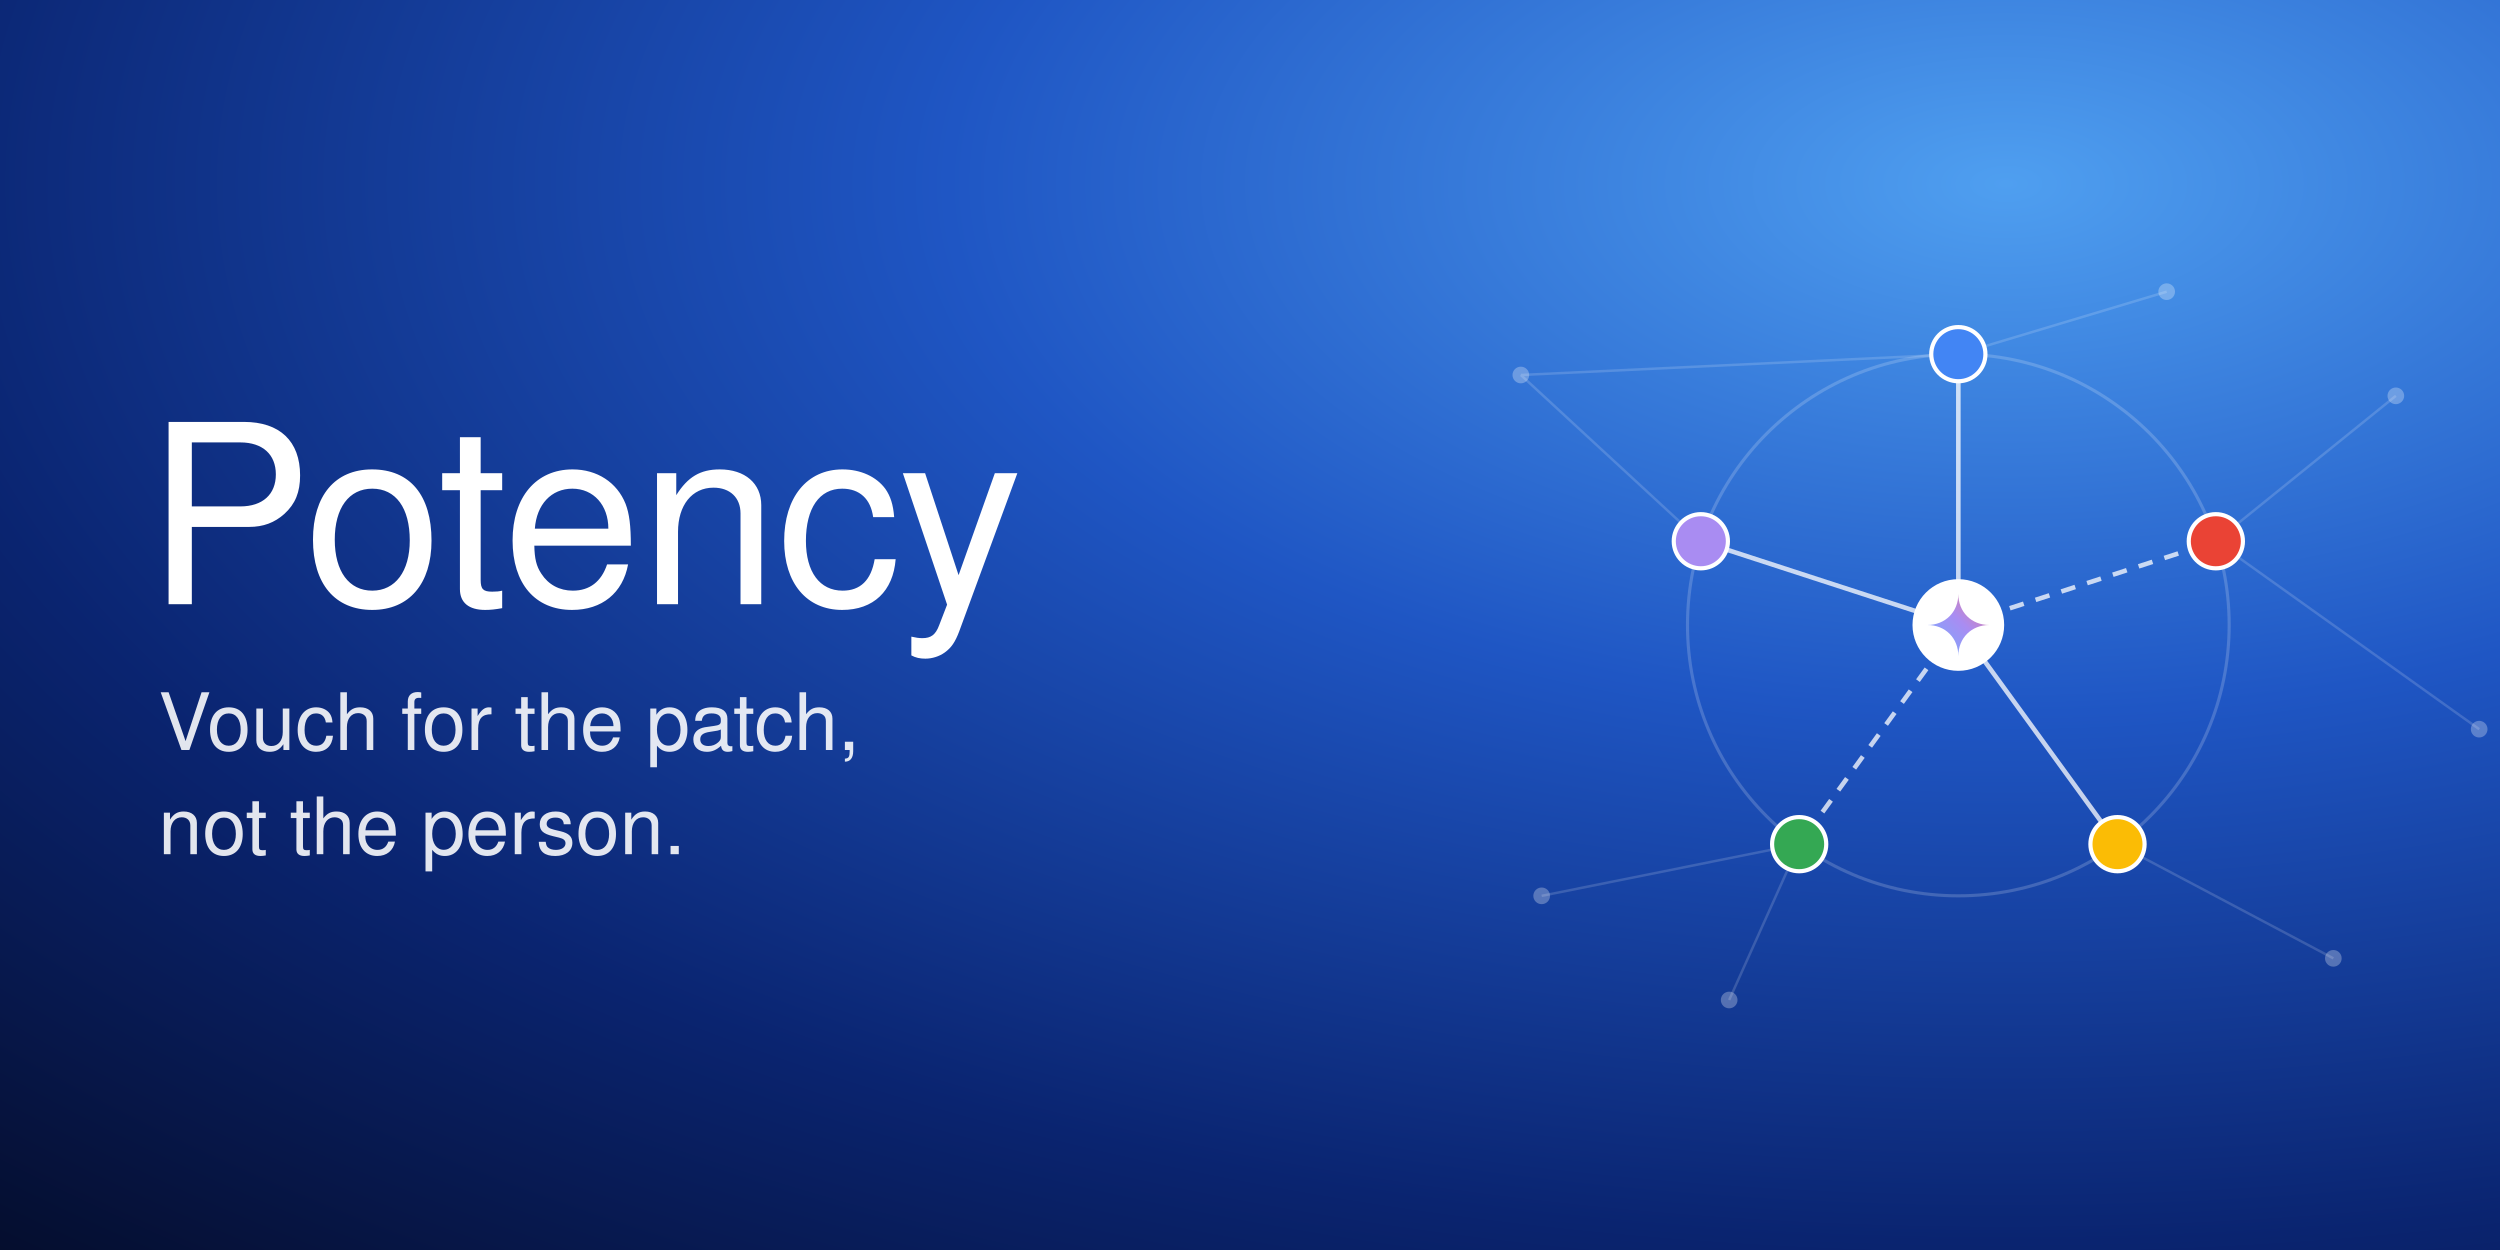
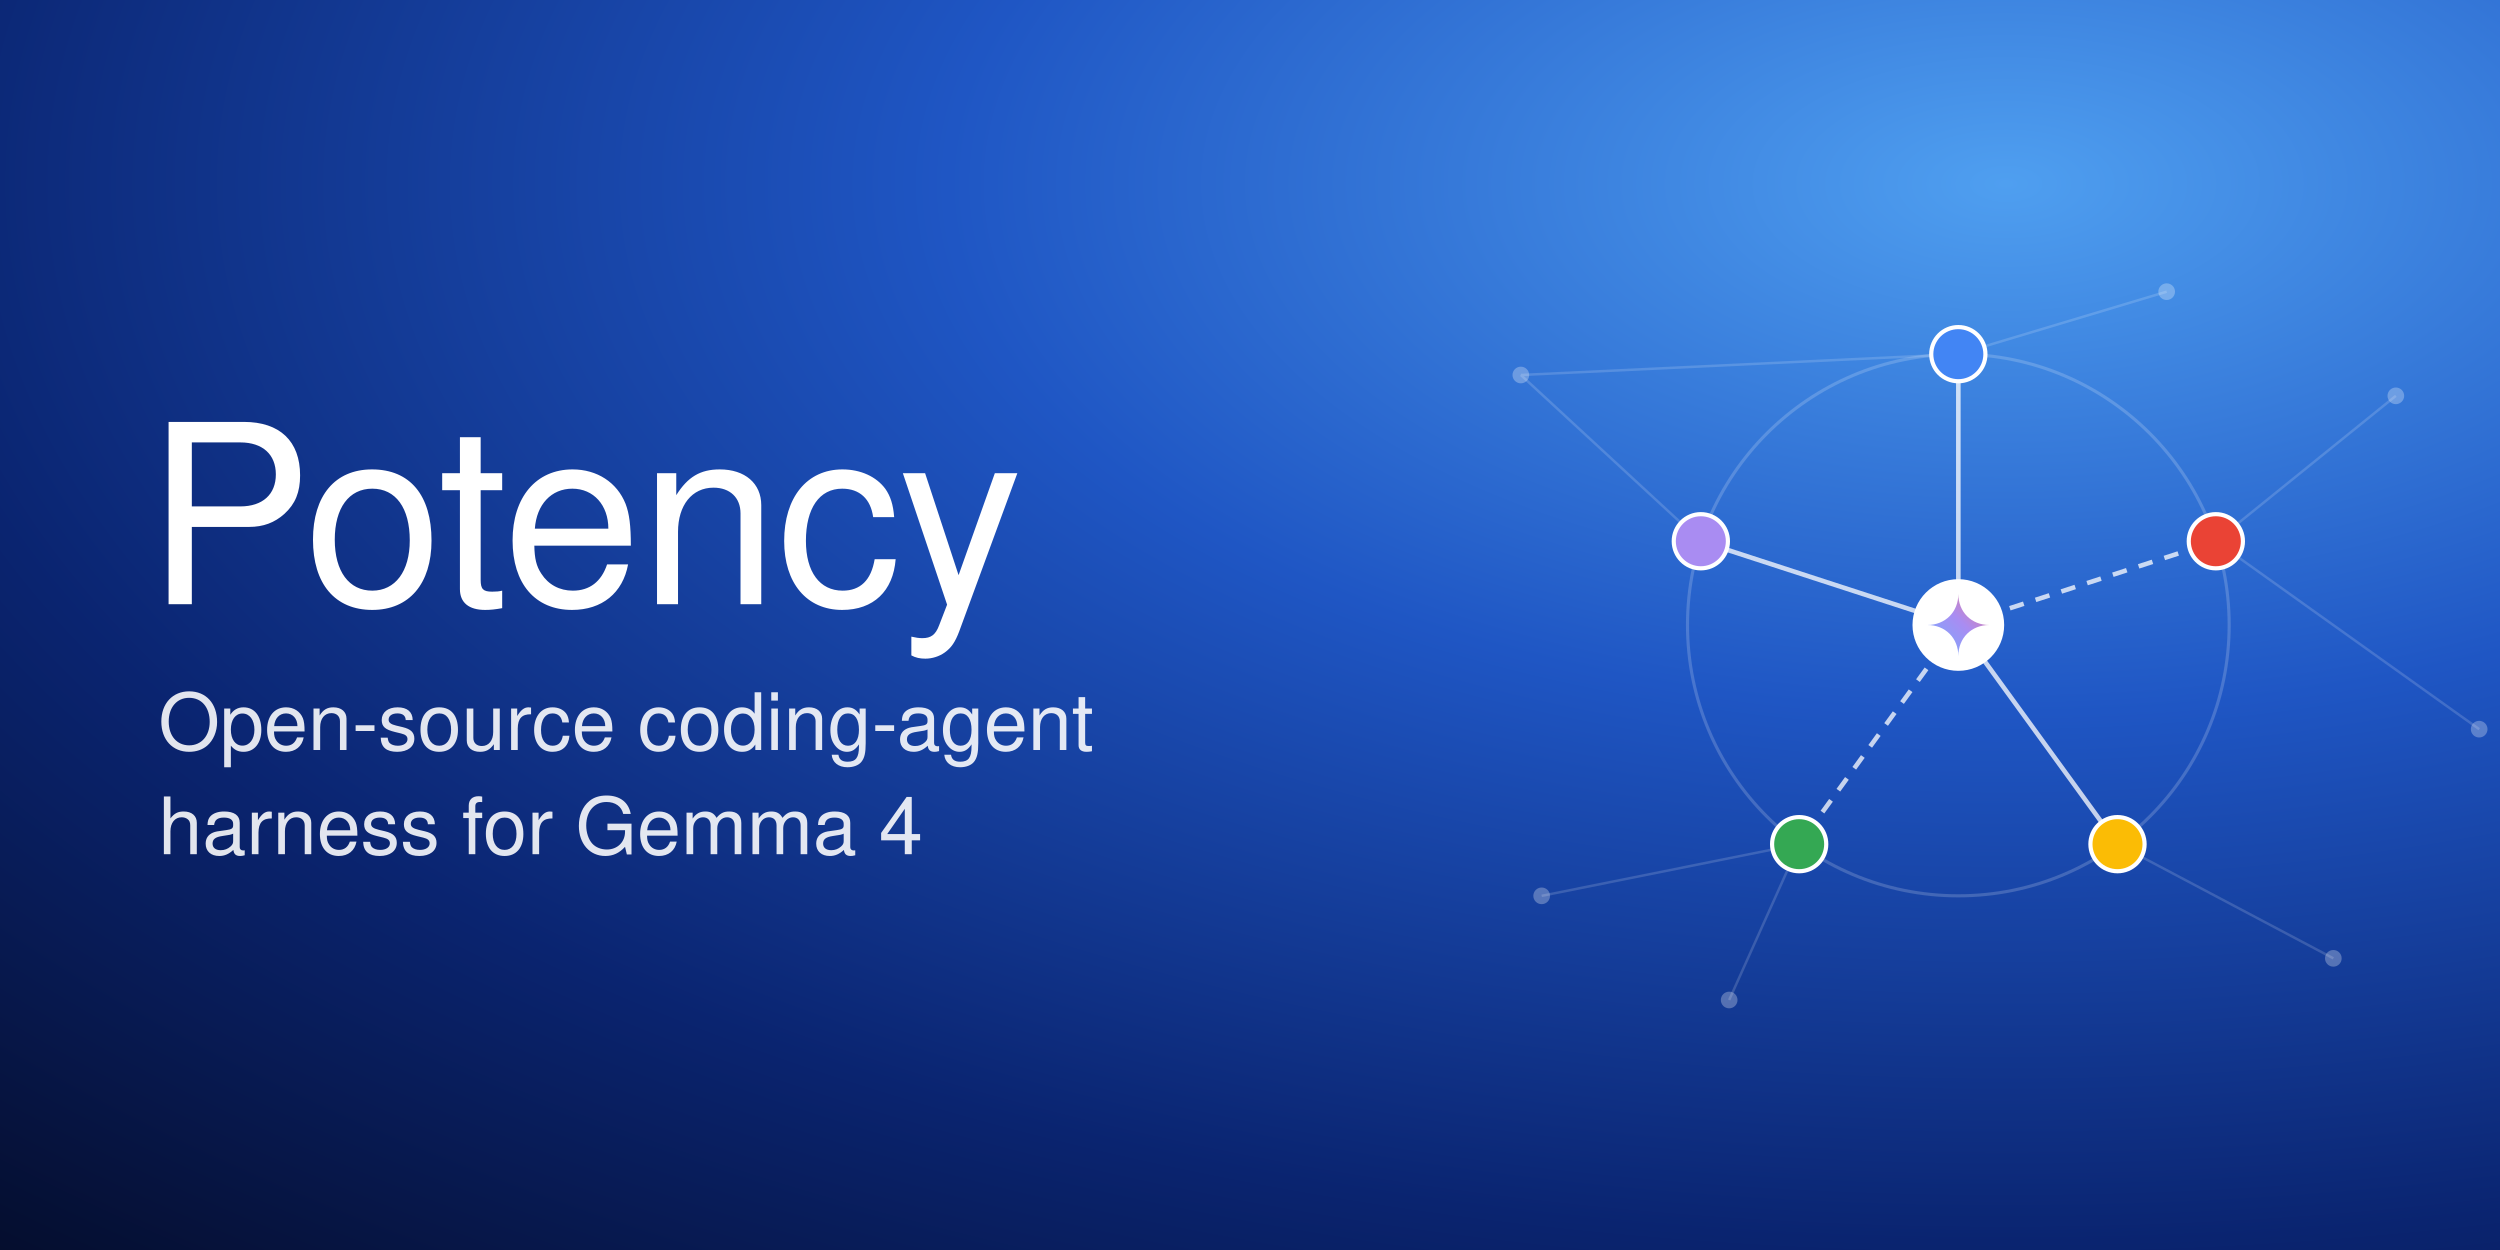
<svg xmlns="http://www.w3.org/2000/svg" width="560" height="280" viewBox="0 0 1200 600">
  <defs>
    <radialGradient id="bg" cx="0.8" cy="0.15" r="1.2">
      <stop offset="0" stop-color="#4f9ff0" />
      <stop offset="0.35" stop-color="#1f56c4" />
      <stop offset="0.7" stop-color="#0a2470" />
      <stop offset="1" stop-color="#040b26" />
    </radialGradient>
    <linearGradient id="gem" x1="0" y1="1" x2="1" y2="0">
      <stop offset="0" stop-color="#6FB0FF" />
      <stop offset="0.55" stop-color="#A98CF2" />
      <stop offset="1" stop-color="#F07C8A" />
    </linearGradient>
  </defs>
  <rect width="1200" height="600" fill="url(#bg)" />
  <g transform="translate(40 100)">
    <g stroke="#ffffff" stroke-opacity="0.16" stroke-width="1.2" fill="none">
      <path d="M900 70 L1000 40 M1023.6 159.8 L1110 90 M1023.6 159.8 L1150 250 M976.4 305.2 L1080 360 M823.6 305.2 L790 380 M823.6 305.2 L700 330 M776.4 159.8 L690 80 M900 70 L690 80" />
    </g>
    <g fill="#ffffff" fill-opacity="0.28">
      <circle cx="1000" cy="40" r="4" />
      <circle cx="1110" cy="90" r="4" />
      <circle cx="1150" cy="250" r="4" />
      <circle cx="1080" cy="360" r="4" />
      <circle cx="790" cy="380" r="4" />
      <circle cx="700" cy="330" r="4" />
      <circle cx="690" cy="80" r="4" />
    </g>
    <g stroke="#ffffff" stroke-width="2.2" stroke-opacity="0.75" fill="none">
      <line x1="900" y1="200" x2="900" y2="70" />
      <line x1="900" y1="200" x2="976.4" y2="305.2" />
      <line x1="900" y1="200" x2="776.4" y2="159.8" />
      <line x1="900" y1="200" x2="1023.6" y2="159.8" stroke-dasharray="7 6" />
      <line x1="900" y1="200" x2="823.6" y2="305.2" stroke-dasharray="7 6" />
    </g>
    <circle cx="900" cy="200" r="130" fill="none" stroke="#ffffff" stroke-opacity="0.18" stroke-width="1.5" />
    <g stroke="#ffffff" stroke-width="2">
      <circle cx="900" cy="70" r="13" fill="#4285F4" />
      <circle cx="1023.6" cy="159.8" r="13" fill="#EA4335" />
      <circle cx="976.4" cy="305.2" r="13" fill="#FBBC05" />
      <circle cx="823.6" cy="305.2" r="13" fill="#34A853" />
      <circle cx="776.4" cy="159.8" r="13" fill="#A98CF2" />
    </g>
    <circle cx="900" cy="200" r="22" fill="#ffffff" />
    <path transform="translate(900 200) scale(0.62)" d="M0,-24 C0,-10.1 10.1,0 24,0 C10.1,0 0,10.1 0,24 C0,10.1 -10.1,0 -24,0 C-10.1,0 0,-10.1 0,-24 Z" fill="url(#gem)" />
  </g>
  <g font-family="'Google Sans', 'Product Sans', 'Helvetica Neue', Helvetica, Arial, sans-serif" fill="#ffffff">
    <text x="70" y="290" font-size="120" font-weight="500" letter-spacing="-1">Potency</text>
-     <text x="76" y="360" font-size="38" fill-opacity="0.88">Vouch for the patch,</text>
-     <text x="76" y="410" font-size="38" fill-opacity="0.88">not the person.</text>
+     <text x="76" y="360" font-size="38" fill-opacity="0.88">Open-source coding-agent</text>
+     <text x="76" y="410" font-size="38" fill-opacity="0.88">harness for Gemma 4</text>
  </g>
</svg>
